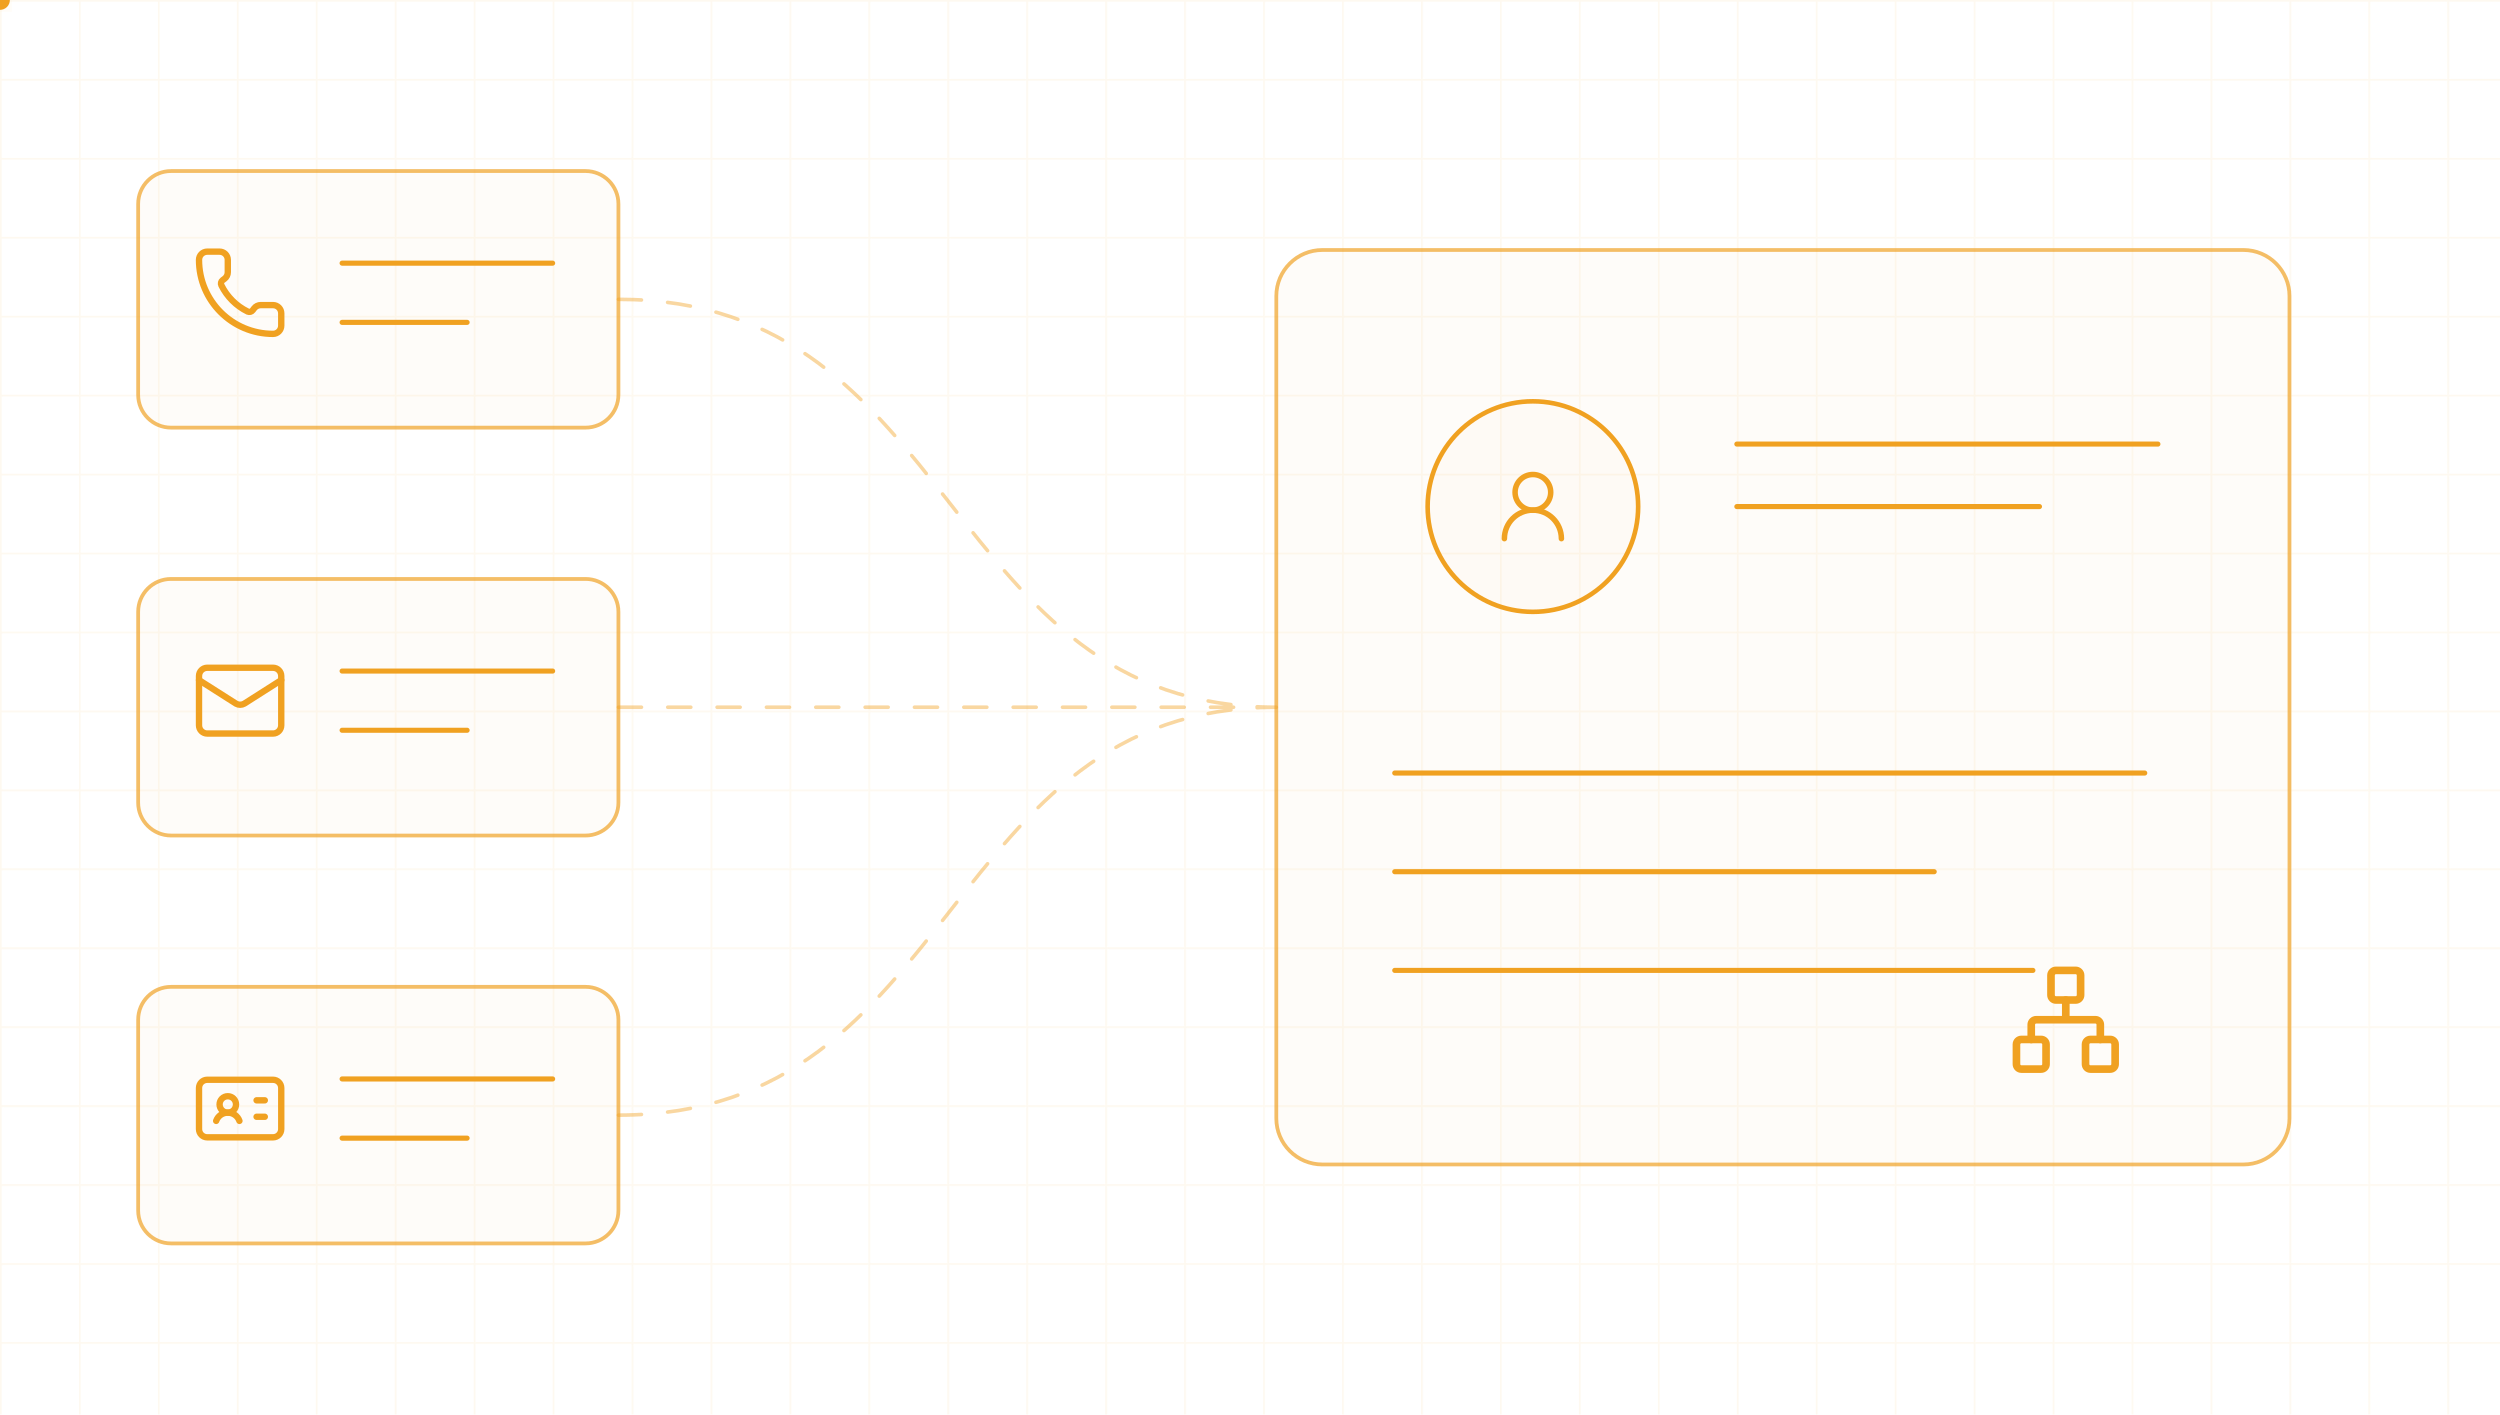
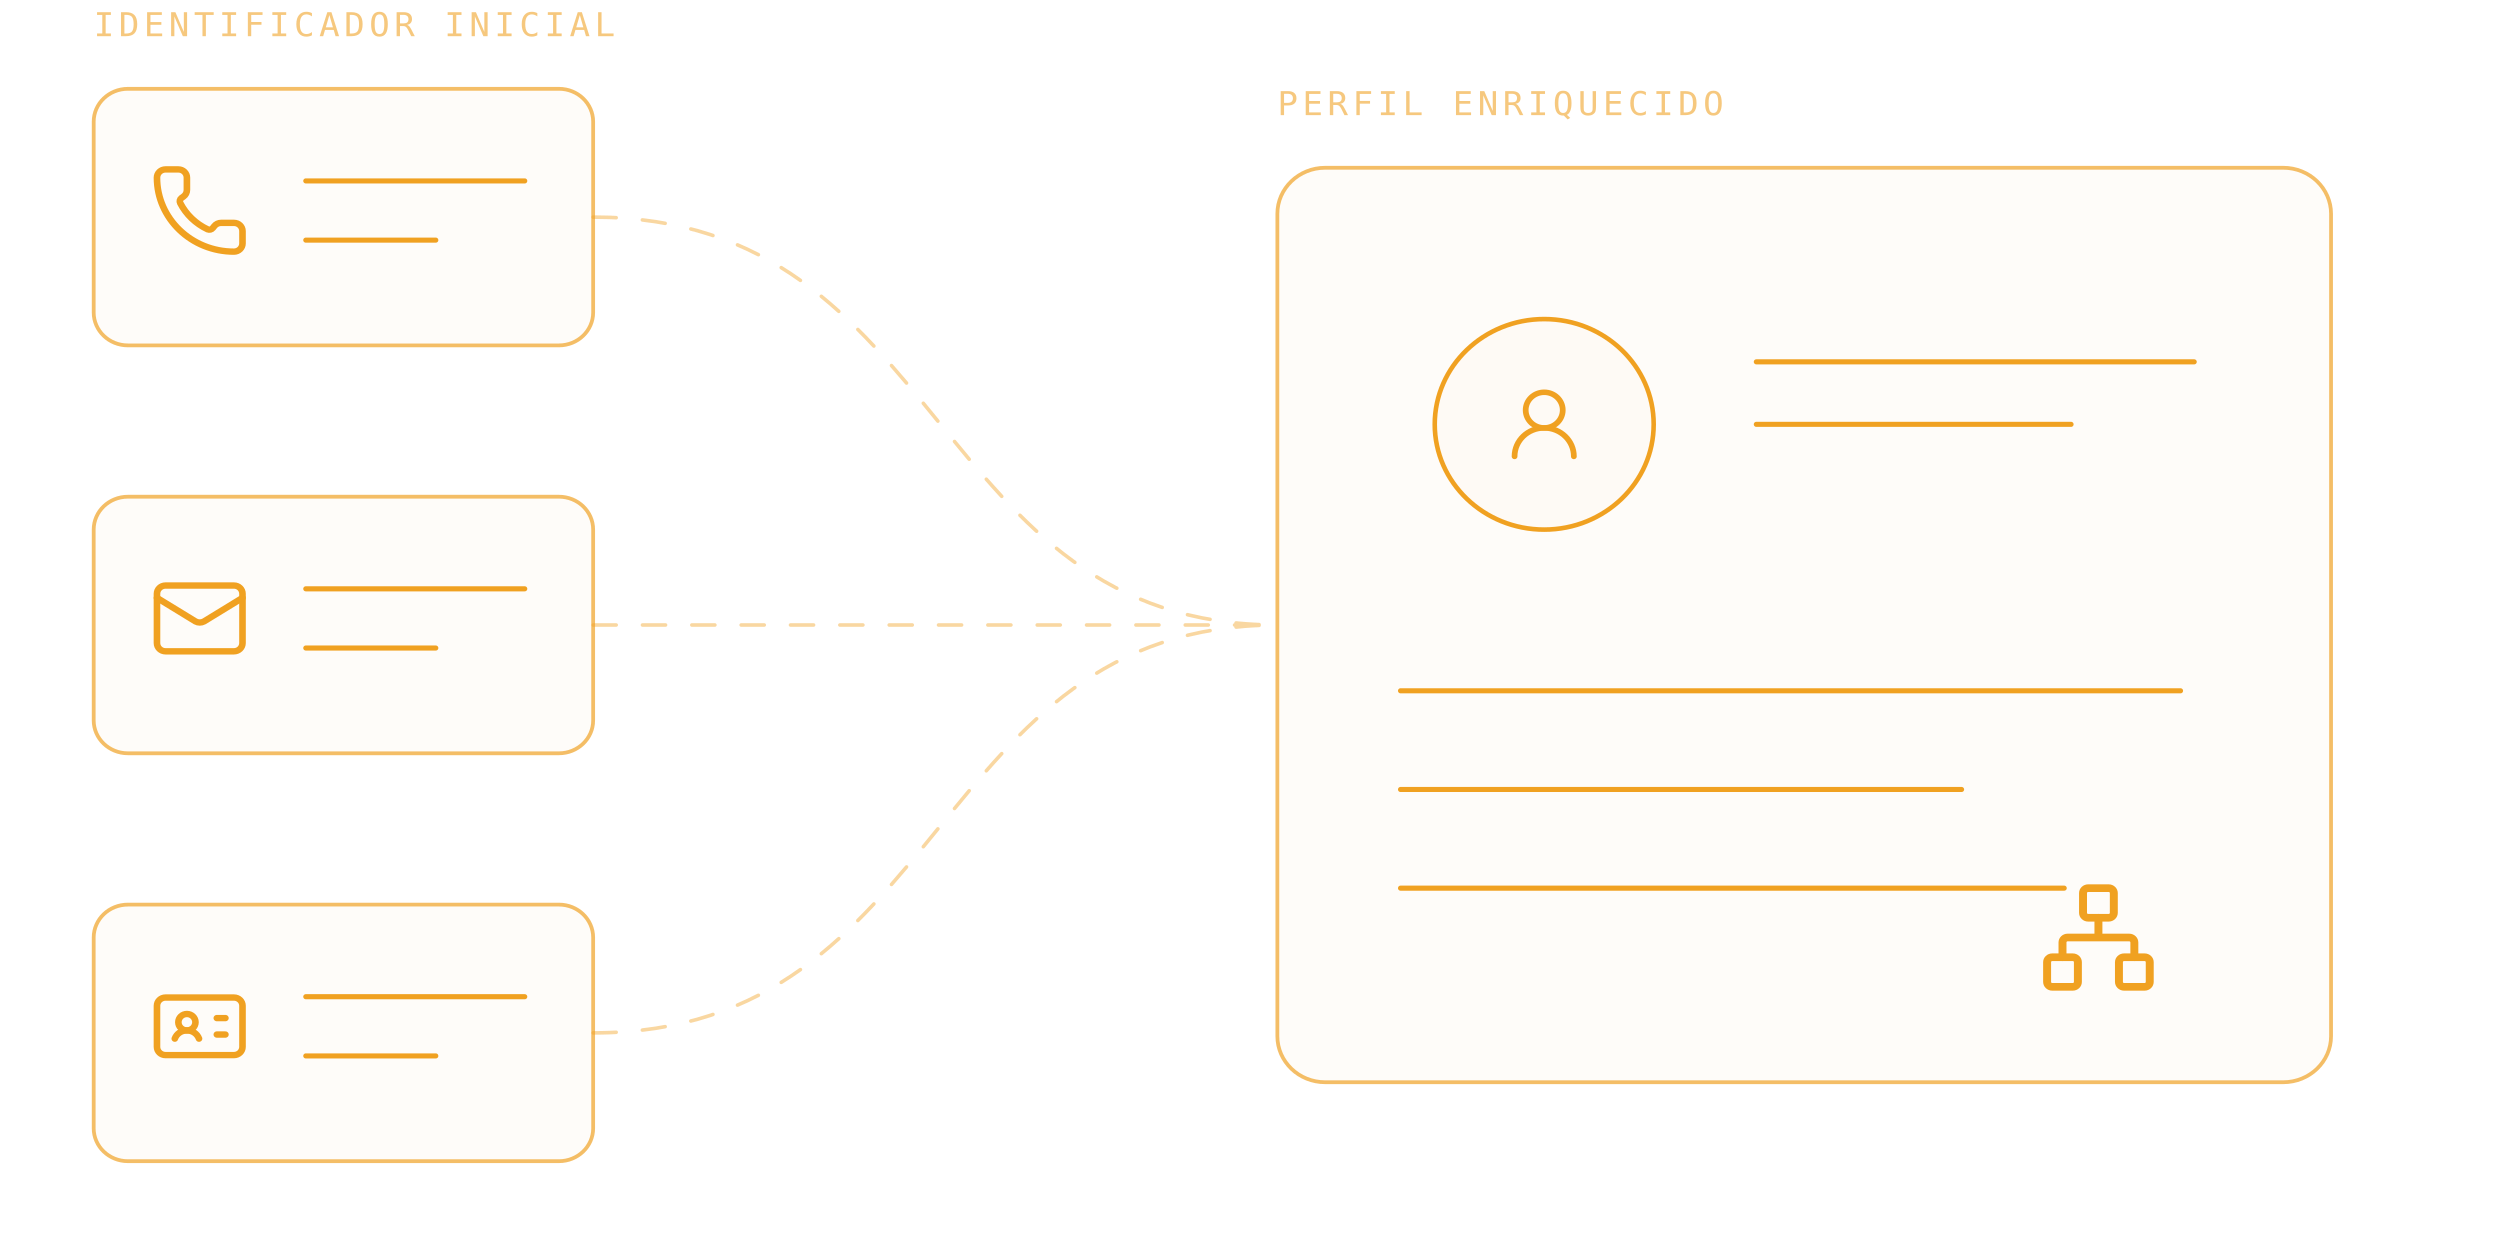
- <svg xmlns="http://www.w3.org/2000/svg" width="760" height="430" viewBox="0 0 760 430" role="img" aria-labelledby="title description">
+ <svg xmlns="http://www.w3.org/2000/svg" width="760" height="380" viewBox="0 0 760 380" role="img" aria-labelledby="title description">
  <style>
  :host{display:block;color:#f0a121}
-   svg{display:block;width:100%;height:auto;aspect-ratio:16/9;background:transparent;overflow:hidden}
-   .sk-grid{fill:none;stroke:#f0a121;stroke-width:1;stroke-opacity:.07}
+   svg{display:block;width:100%;height:auto;aspect-ratio:2/1;background:transparent;overflow:hidden}
  .sk-line,.sk-icon,.sk-flow,.sk-hair,.sk-ghost{fill:none;stroke:#f0a121;stroke-linecap:round;stroke-linejoin:round;vector-effect:non-scaling-stroke}
  .sk-line,.sk-icon{stroke-width:1.55}
  .sk-hair{stroke-width:.85;stroke-opacity:.3}
  .sk-ghost{stroke-width:1;stroke-opacity:.28;stroke-dasharray:5 7}
  .sk-flow{stroke-width:1.1;stroke-opacity:.42;stroke-dasharray:7 8;animation:flow 2.2s linear infinite}
+   .sk-arrow{fill:none;stroke:#f0a121;stroke-width:1.15;stroke-opacity:.7;marker-end:url(#sk-arrow);vector-effect:non-scaling-stroke}
  .sk-plane,.sk-row-bg,.sk-icon-box{fill:rgba(240,161,33,.024);stroke:#f0a121;stroke-width:1.15;stroke-opacity:.68;vector-effect:non-scaling-stroke}
  .sk-row-bg{fill:rgba(240,161,33,.018);stroke-opacity:.24}
  .sk-icon-box{stroke-opacity:.34}
  .sk-hot{fill:#f0a121;filter:url(#soft-glow)}
  .sk-label{fill:#f0a121;font:500 16px 'DM Mono',ui-monospace,monospace;letter-spacing:.08em}
  .sk-small-label{fill:#f0a121;fill-opacity:.58;font:500 10px 'DM Mono',ui-monospace,monospace;letter-spacing:.13em}
+   .sk-node-label{fill:#f0a121;fill-opacity:.74;font:500 11px 'DM Mono',ui-monospace,monospace;text-anchor:middle;letter-spacing:.04em}
+   .sk-flow-label{fill:#f0a121;fill-opacity:.9;font:500 17px 'DM Mono',ui-monospace,monospace;text-anchor:middle;letter-spacing:.01em}
+   .sk-flow-caption{fill:#f0a121;fill-opacity:.62;font:500 13px 'DM Mono',ui-monospace,monospace;text-anchor:middle;letter-spacing:.07em}
  .is-muted{opacity:.45}
  .sk-corner{fill:none;stroke:#f0a121;stroke-width:1;stroke-opacity:.35}
  .sk-node-ring,.sk-timeline-dot{fill:rgba(240,161,33,.018);stroke:#f0a121;stroke-width:1.4;vector-effect:non-scaling-stroke}
  .sk-timeline-dot{fill:#f0a121;stroke-width:0;filter:url(#soft-glow)}
  @keyframes flow{to{stroke-dashoffset:-30}}
  @media(prefers-reduced-motion:reduce){*{animation:none!important}}
</style>
-   <defs>
-     <pattern id="lead-grid" width="24" height="24" patternUnits="userSpaceOnUse">
-       <path d="M24 0H0V24" class="sk-grid" />
-     </pattern>
-     <filter id="soft-glow">
-       <feGaussianBlur stdDeviation="3" result="blur" />
-       <feMerge>
-         <feMergeNode in="blur" />
-         <feMergeNode in="SourceGraphic" />
-       </feMerge>
-     </filter>
-   </defs>
-   <rect width="760" height="430" fill="url(#lead-grid)" />
-   <g class="sk-stage " transform="translate(42 52)">
-     <rect class="sk-plane" x="0" y="0" width="146" height="78" rx="10" />
-     <g class="sk-icon" transform="translate(16 22) scale(1.25)">
-       <path d="M13.832 16.568a1 1 0 0 0 1.213-.303l.355-.465A2 2 0 0 1 17 15h3a2 2 0 0 1 2 2v3a2 2 0 0 1-2 2A18 18 0 0 1 2 4a2 2 0 0 1 2-2h3a2 2 0 0 1 2 2v3a2 2 0 0 1-.8 1.6l-.468.351a1 1 0 0 0-.292 1.233 14 14 0 0 0 6.392 6.384" />
+   <g transform="translate(-15.2 -25) scale(1.04 1)">
+     <defs>
+       <filter id="soft-glow">
+         <feGaussianBlur stdDeviation="3" result="blur" />
+         <feMerge>
+           <feMergeNode in="blur" />
+           <feMergeNode in="SourceGraphic" />
+         </feMerge>
+       </filter>
+       <marker id="sk-arrow" markerWidth="8" markerHeight="8" refX="7" refY="4" orient="auto">
+         <path d="M0 0 8 4 0 8z" fill="#f0a121" fill-opacity=".72" />
+       </marker>
+     </defs>
+     <text class="sk-small-label" x="42" y="36" text-anchor="start">IDENTIFICADOR INICIAL</text>
+     <text class="sk-small-label" x="388" y="60" text-anchor="start">PERFIL ENRIQUECIDO</text>
+     <g class="sk-stage " transform="translate(42 52)">
+       <rect class="sk-plane" x="0" y="0" width="146" height="78" rx="10" />
+       <g class="sk-icon" transform="translate(16 22) scale(1.25)">
+         <path d="M13.832 16.568a1 1 0 0 0 1.213-.303l.355-.465A2 2 0 0 1 17 15h3a2 2 0 0 1 2 2v3a2 2 0 0 1-2 2A18 18 0 0 1 2 4a2 2 0 0 1 2-2h3a2 2 0 0 1 2 2v3a2 2 0 0 1-.8 1.6l-.468.351a1 1 0 0 0-.292 1.233 14 14 0 0 0 6.392 6.384" />
+       </g>
+       <path class="sk-line" d="M62 28h64M62 46h38" />
    </g>
-     <path class="sk-line" d="M62 28h64M62 46h38" />
-   </g>
-   <g class="sk-stage " transform="translate(42 176)">
-     <rect class="sk-plane" x="0" y="0" width="146" height="78" rx="10" />
-     <g class="sk-icon" transform="translate(16 22) scale(1.25)">
-       <path d="m22 7-8.991 5.727a2 2 0 0 1-2.009 0L2 7" />
-       <rect x="2" y="4" width="20" height="16" rx="2" />
+     <g class="sk-stage " transform="translate(42 176)">
+       <rect class="sk-plane" x="0" y="0" width="146" height="78" rx="10" />
+       <g class="sk-icon" transform="translate(16 22) scale(1.25)">
+         <path d="m22 7-8.991 5.727a2 2 0 0 1-2.009 0L2 7" />
+         <rect x="2" y="4" width="20" height="16" rx="2" />
+       </g>
+       <path class="sk-line" d="M62 28h64M62 46h38" />
    </g>
-     <path class="sk-line" d="M62 28h64M62 46h38" />
-   </g>
-   <g class="sk-stage " transform="translate(42 300)">
-     <rect class="sk-plane" x="0" y="0" width="146" height="78" rx="10" />
-     <g class="sk-icon" transform="translate(16 22) scale(1.25)">
-       <path d="M16 10h2M16 14h2M6.17 15a3 3 0 0 1 5.66 0" />
-       <circle cx="9" cy="11" r="2" />
-       <rect x="2" y="5" width="20" height="14" rx="2" />
+     <g class="sk-stage " transform="translate(42 300)">
+       <rect class="sk-plane" x="0" y="0" width="146" height="78" rx="10" />
+       <g class="sk-icon" transform="translate(16 22) scale(1.25)">
+         <path d="M16 10h2M16 14h2M6.17 15a3 3 0 0 1 5.66 0" />
+         <circle cx="9" cy="11" r="2" />
+         <rect x="2" y="5" width="20" height="14" rx="2" />
+       </g>
+       <path class="sk-line" d="M62 28h64M62 46h38" />
    </g>
-     <path class="sk-line" d="M62 28h64M62 46h38" />
-   </g>
-   <path class="sk-flow" d="M188 91C292 91 286 215 388 215M188 215h200M188 339C292 339 286 215 388 215" />
-   <circle class="sk-hot" r="3">
-     <animateMotion dur="4.8s" begin="0s" repeatCount="indefinite" path="M188 339C292 339 286 215 388 215" />
-   </circle>
-   <rect class="sk-plane" x="388" y="76" width="308" height="278" rx="14" />
-   <g class="sk-entity-node is-active" transform="translate(466 154)">
-     <circle class="sk-node-ring" r="32" />
-     <g class="sk-icon" transform="translate(-13 -13) scale(1.083333)">
-       <circle cx="12" cy="8" r="5" />
-       <path d="M20 21a8 8 0 0 0-16 0" />
+     <path class="sk-flow" d="M188 91C292 91 286 215 388 215M188 215h200M188 339C292 339 286 215 388 215" />
+     <circle class="sk-hot" r="3">
+       <animateMotion dur="4.8s" begin="0s" repeatCount="indefinite" path="M188 339C292 339 286 215 388 215" />
+     </circle>
+     <rect class="sk-plane" x="388" y="76" width="308" height="278" rx="14" />
+     <g class="sk-entity-node is-active" transform="translate(466 154)">
+       <circle class="sk-node-ring" r="32" />
+       <g class="sk-icon" transform="translate(-13 -13) scale(1.083333)">
+         <circle cx="12" cy="8" r="5" />
+         <path d="M20 21a8 8 0 0 0-16 0" />
+       </g>
+     </g>
+     <path class="sk-line" d="M528 135h128M528 154h92M424 235h228M424 265h164M424 295h194" />
+     <g class="sk-icon" transform="translate(610 292) scale(1.5)">
+       <rect x="16" y="16" width="6" height="6" rx="1" />
+       <rect x="2" y="16" width="6" height="6" rx="1" />
+       <rect x="9" y="2" width="6" height="6" rx="1" />
+       <path d="M5 16v-3a1 1 0 0 1 1-1h12a1 1 0 0 1 1 1v3M12 12V8" />
    </g>
  </g>
-   <path class="sk-line" d="M528 135h128M528 154h92M424 235h228M424 265h164M424 295h194" />
-   <g class="sk-icon" transform="translate(610 292) scale(1.5)">
-     <rect x="16" y="16" width="6" height="6" rx="1" />
-     <rect x="2" y="16" width="6" height="6" rx="1" />
-     <rect x="9" y="2" width="6" height="6" rx="1" />
-     <path d="M5 16v-3a1 1 0 0 1 1-1h12a1 1 0 0 1 1 1v3M12 12V8" />
-   </g>
</svg>
